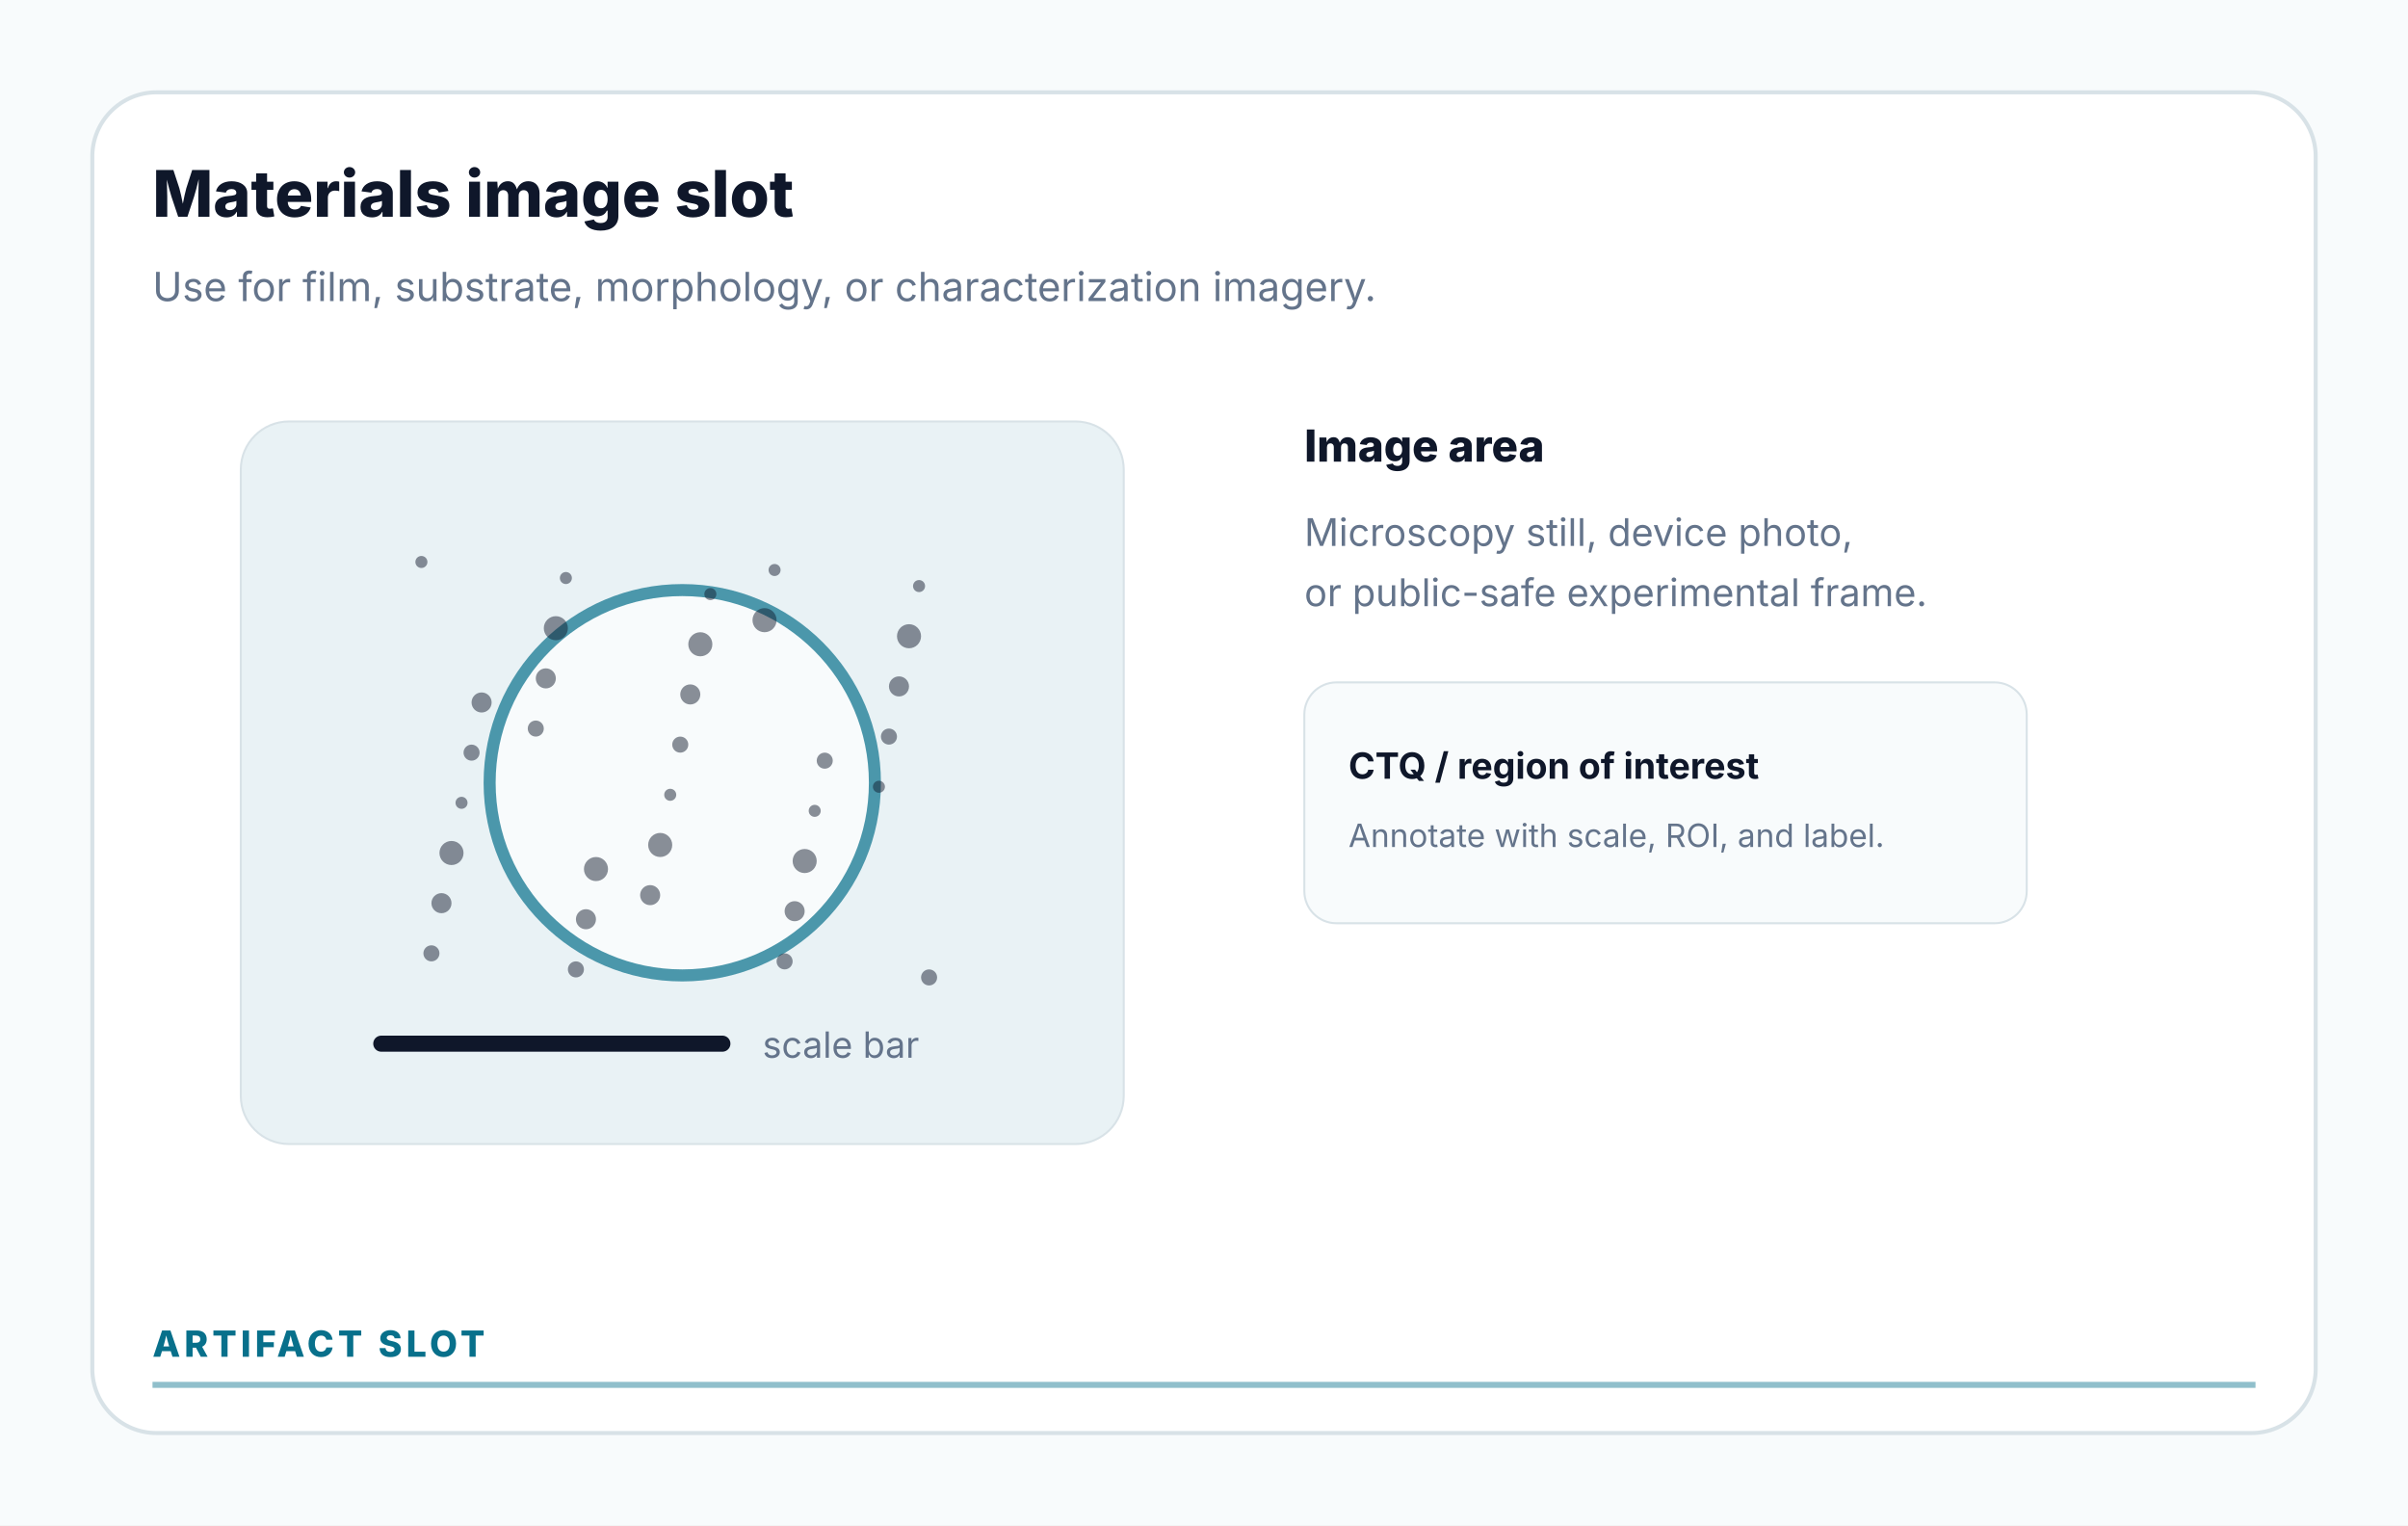
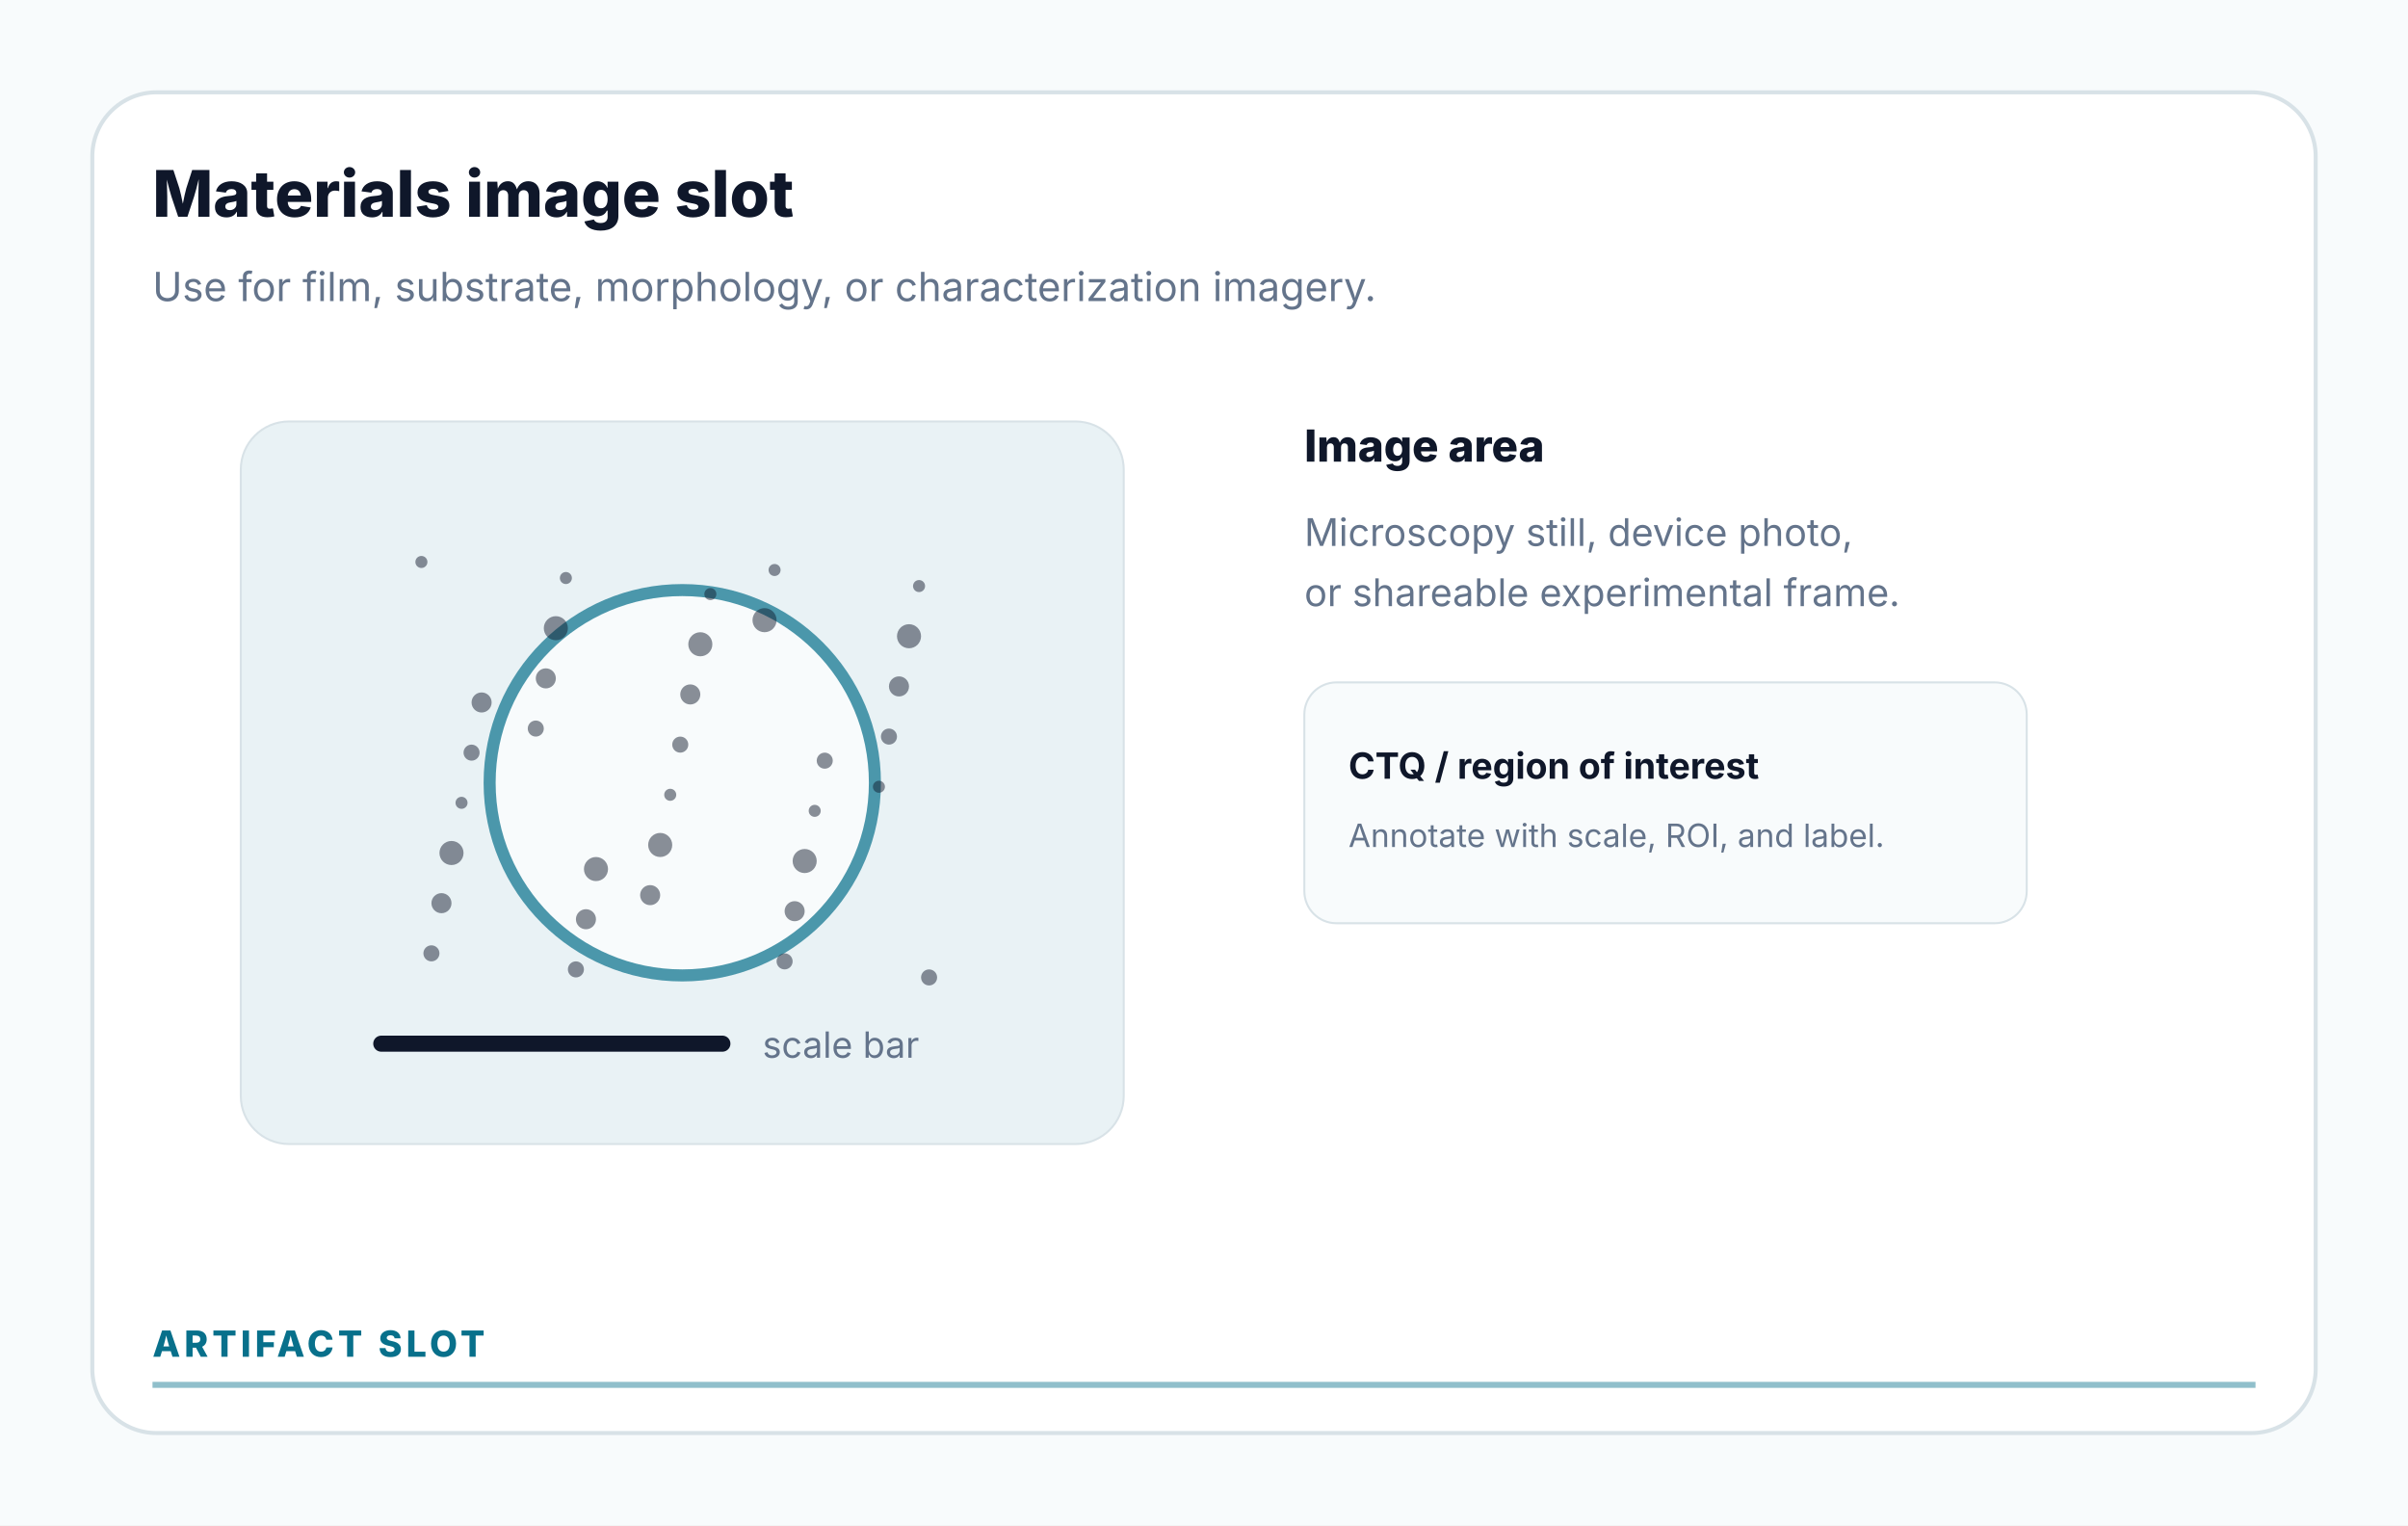
<svg xmlns="http://www.w3.org/2000/svg" width="1200" height="760" viewBox="0 0 1200 760" role="img" aria-labelledby="title desc">
  <rect width="1200" height="760" fill="#f8fbfc" />
  <rect x="46" y="46" width="1108" height="668" rx="32" fill="#fff" stroke="#d8e2e7" stroke-width="2" />
  <text x="76" y="108" fill="#0f172a" font-family="Inter, Arial, sans-serif" font-size="32" font-weight="800">Materials image slot</text>
  <text x="76" y="150" fill="#64748b" font-family="Inter, Arial, sans-serif" font-size="20">Use for film, substrate, morphology, or characterization imagery.</text>
  <g transform="translate(120,210)">
    <rect x="0" y="0" width="440" height="360" rx="24" fill="#e9f2f5" stroke="#d8e2e7" />
    <circle cx="220" cy="180" r="96" fill="#fff" stroke="#08708b" stroke-width="6" opacity="0.7" />
    <g fill="#0f172a" opacity="0.48">
      <circle cx="90" cy="70" r="3" />
      <circle cx="147" cy="153" r="4" />
      <circle cx="204" cy="236" r="5" />
      <circle cx="261" cy="99" r="6" />
      <circle cx="318" cy="182" r="3" />
      <circle cx="95" cy="265" r="4" />
      <circle cx="152" cy="128" r="5" />
      <circle cx="209" cy="211" r="6" />
      <circle cx="266" cy="74" r="3" />
      <circle cx="323" cy="157" r="4" />
      <circle cx="100" cy="240" r="5" />
      <circle cx="157" cy="103" r="6" />
      <circle cx="214" cy="186" r="3" />
      <circle cx="271" cy="269" r="4" />
      <circle cx="328" cy="132" r="5" />
      <circle cx="105" cy="215" r="6" />
      <circle cx="162" cy="78" r="3" />
      <circle cx="219" cy="161" r="4" />
      <circle cx="276" cy="244" r="5" />
      <circle cx="333" cy="107" r="6" />
      <circle cx="110" cy="190" r="3" />
      <circle cx="167" cy="273" r="4" />
      <circle cx="224" cy="136" r="5" />
      <circle cx="281" cy="219" r="6" />
      <circle cx="338" cy="82" r="3" />
      <circle cx="115" cy="165" r="4" />
      <circle cx="172" cy="248" r="5" />
      <circle cx="229" cy="111" r="6" />
      <circle cx="286" cy="194" r="3" />
      <circle cx="343" cy="277" r="4" />
      <circle cx="120" cy="140" r="5" />
      <circle cx="177" cy="223" r="6" />
      <circle cx="234" cy="86" r="3" />
      <circle cx="291" cy="169" r="4" />
    </g>
    <line x1="70" y1="310" x2="240" y2="310" stroke="#0f172a" stroke-width="8" stroke-linecap="round" />
    <text x="260" y="317" fill="#64748b" font-family="Inter, Arial, sans-serif" font-size="18">scale bar</text>
  </g>
  <g transform="translate(650,230)">
    <text x="0" y="0" fill="#0f172a" font-family="Inter, Arial, sans-serif" font-size="22" font-weight="800">Image area</text>
    <text x="0" y="42" fill="#64748b" font-family="Inter, Arial, sans-serif" font-size="19">Microscopy still, device photo,</text>
-     <text x="0" y="72" fill="#64748b" font-family="Inter, Arial, sans-serif" font-size="19">or public-safe experimental frame.</text>
+     <text x="0" y="72" fill="#64748b" font-family="Inter, Arial, sans-serif" font-size="19">or shareable experimental frame.</text>
    <rect x="0" y="110" width="360" height="120" rx="16" fill="#f8fbfc" stroke="#d8e2e7" />
    <text x="22" y="158" fill="#0f172a" font-family="Inter, Arial, sans-serif" font-size="18" font-weight="700">CTQ / region of interest</text>
    <text x="22" y="192" fill="#64748b" font-family="Inter, Arial, sans-serif" font-size="16">Annotate with scale, ROI, and label.</text>
  </g>
  <text x="76" y="676" fill="#08708b" font-family="Inter, Arial, sans-serif" font-size="18" font-weight="800" letter-spacing="2">ARTIFACT SLOT</text>
  <line x1="76" y1="690" x2="1124" y2="690" stroke="#08708b" stroke-width="3" opacity="0.45" />
</svg>
